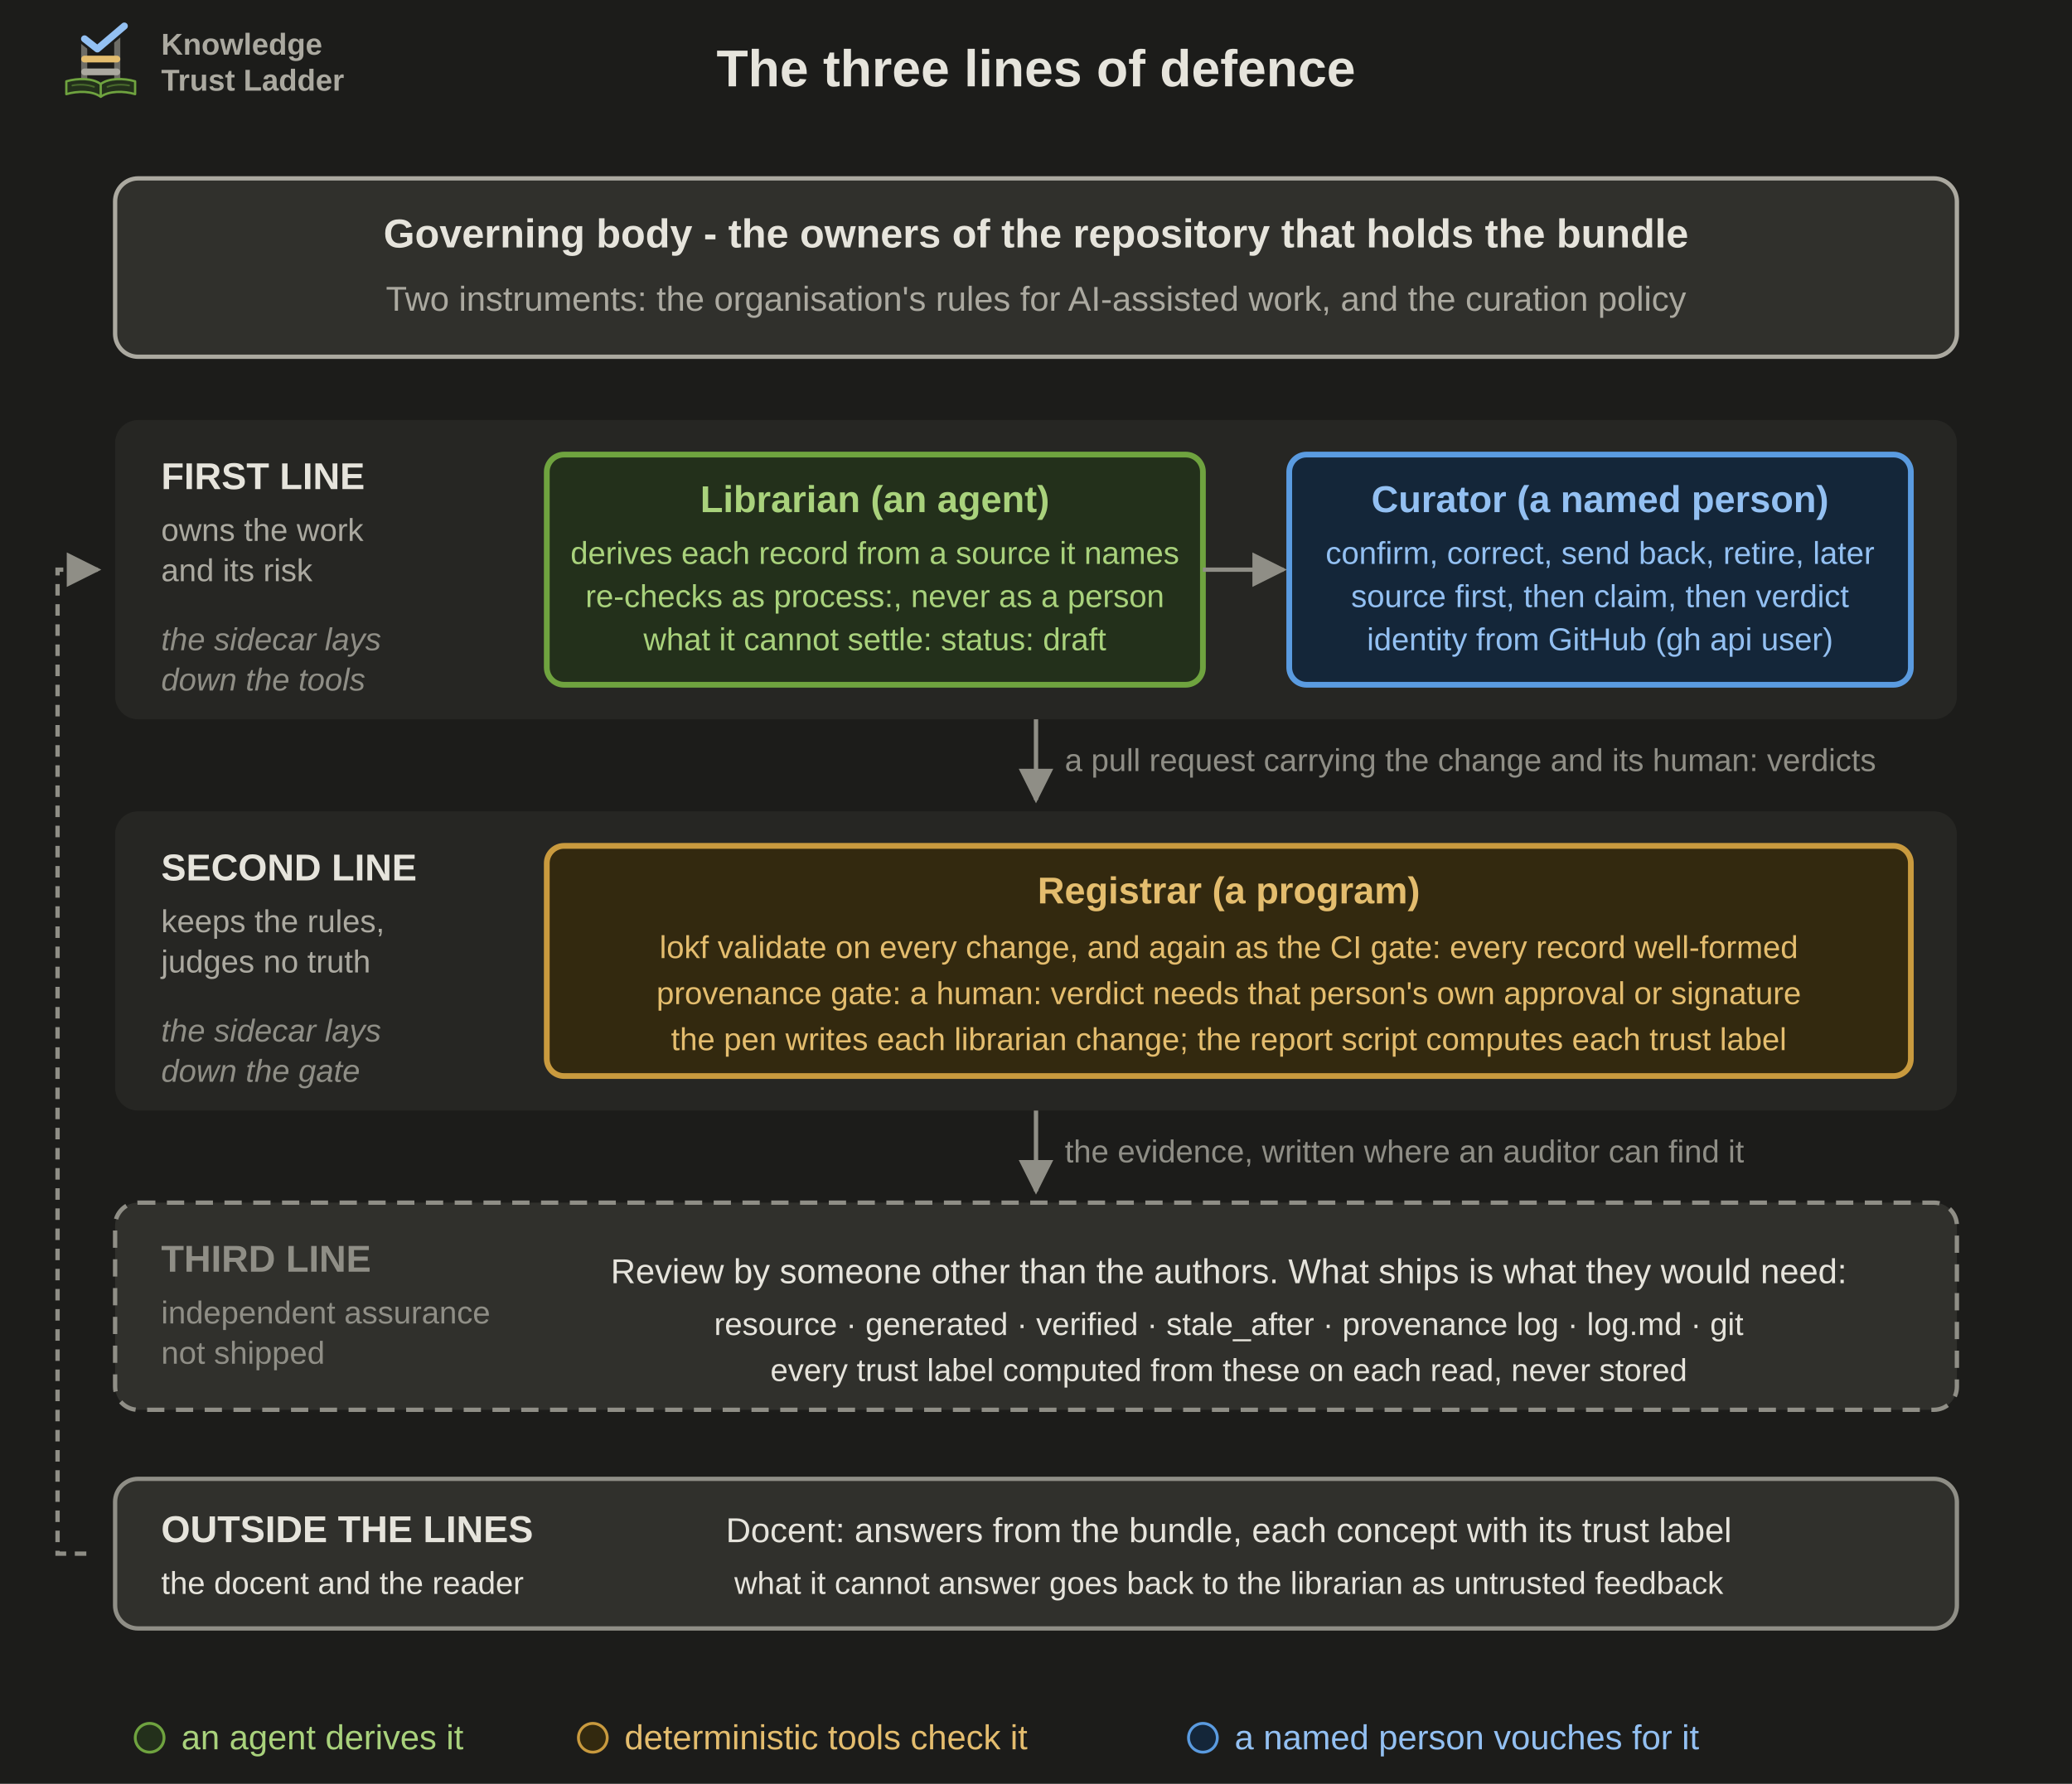
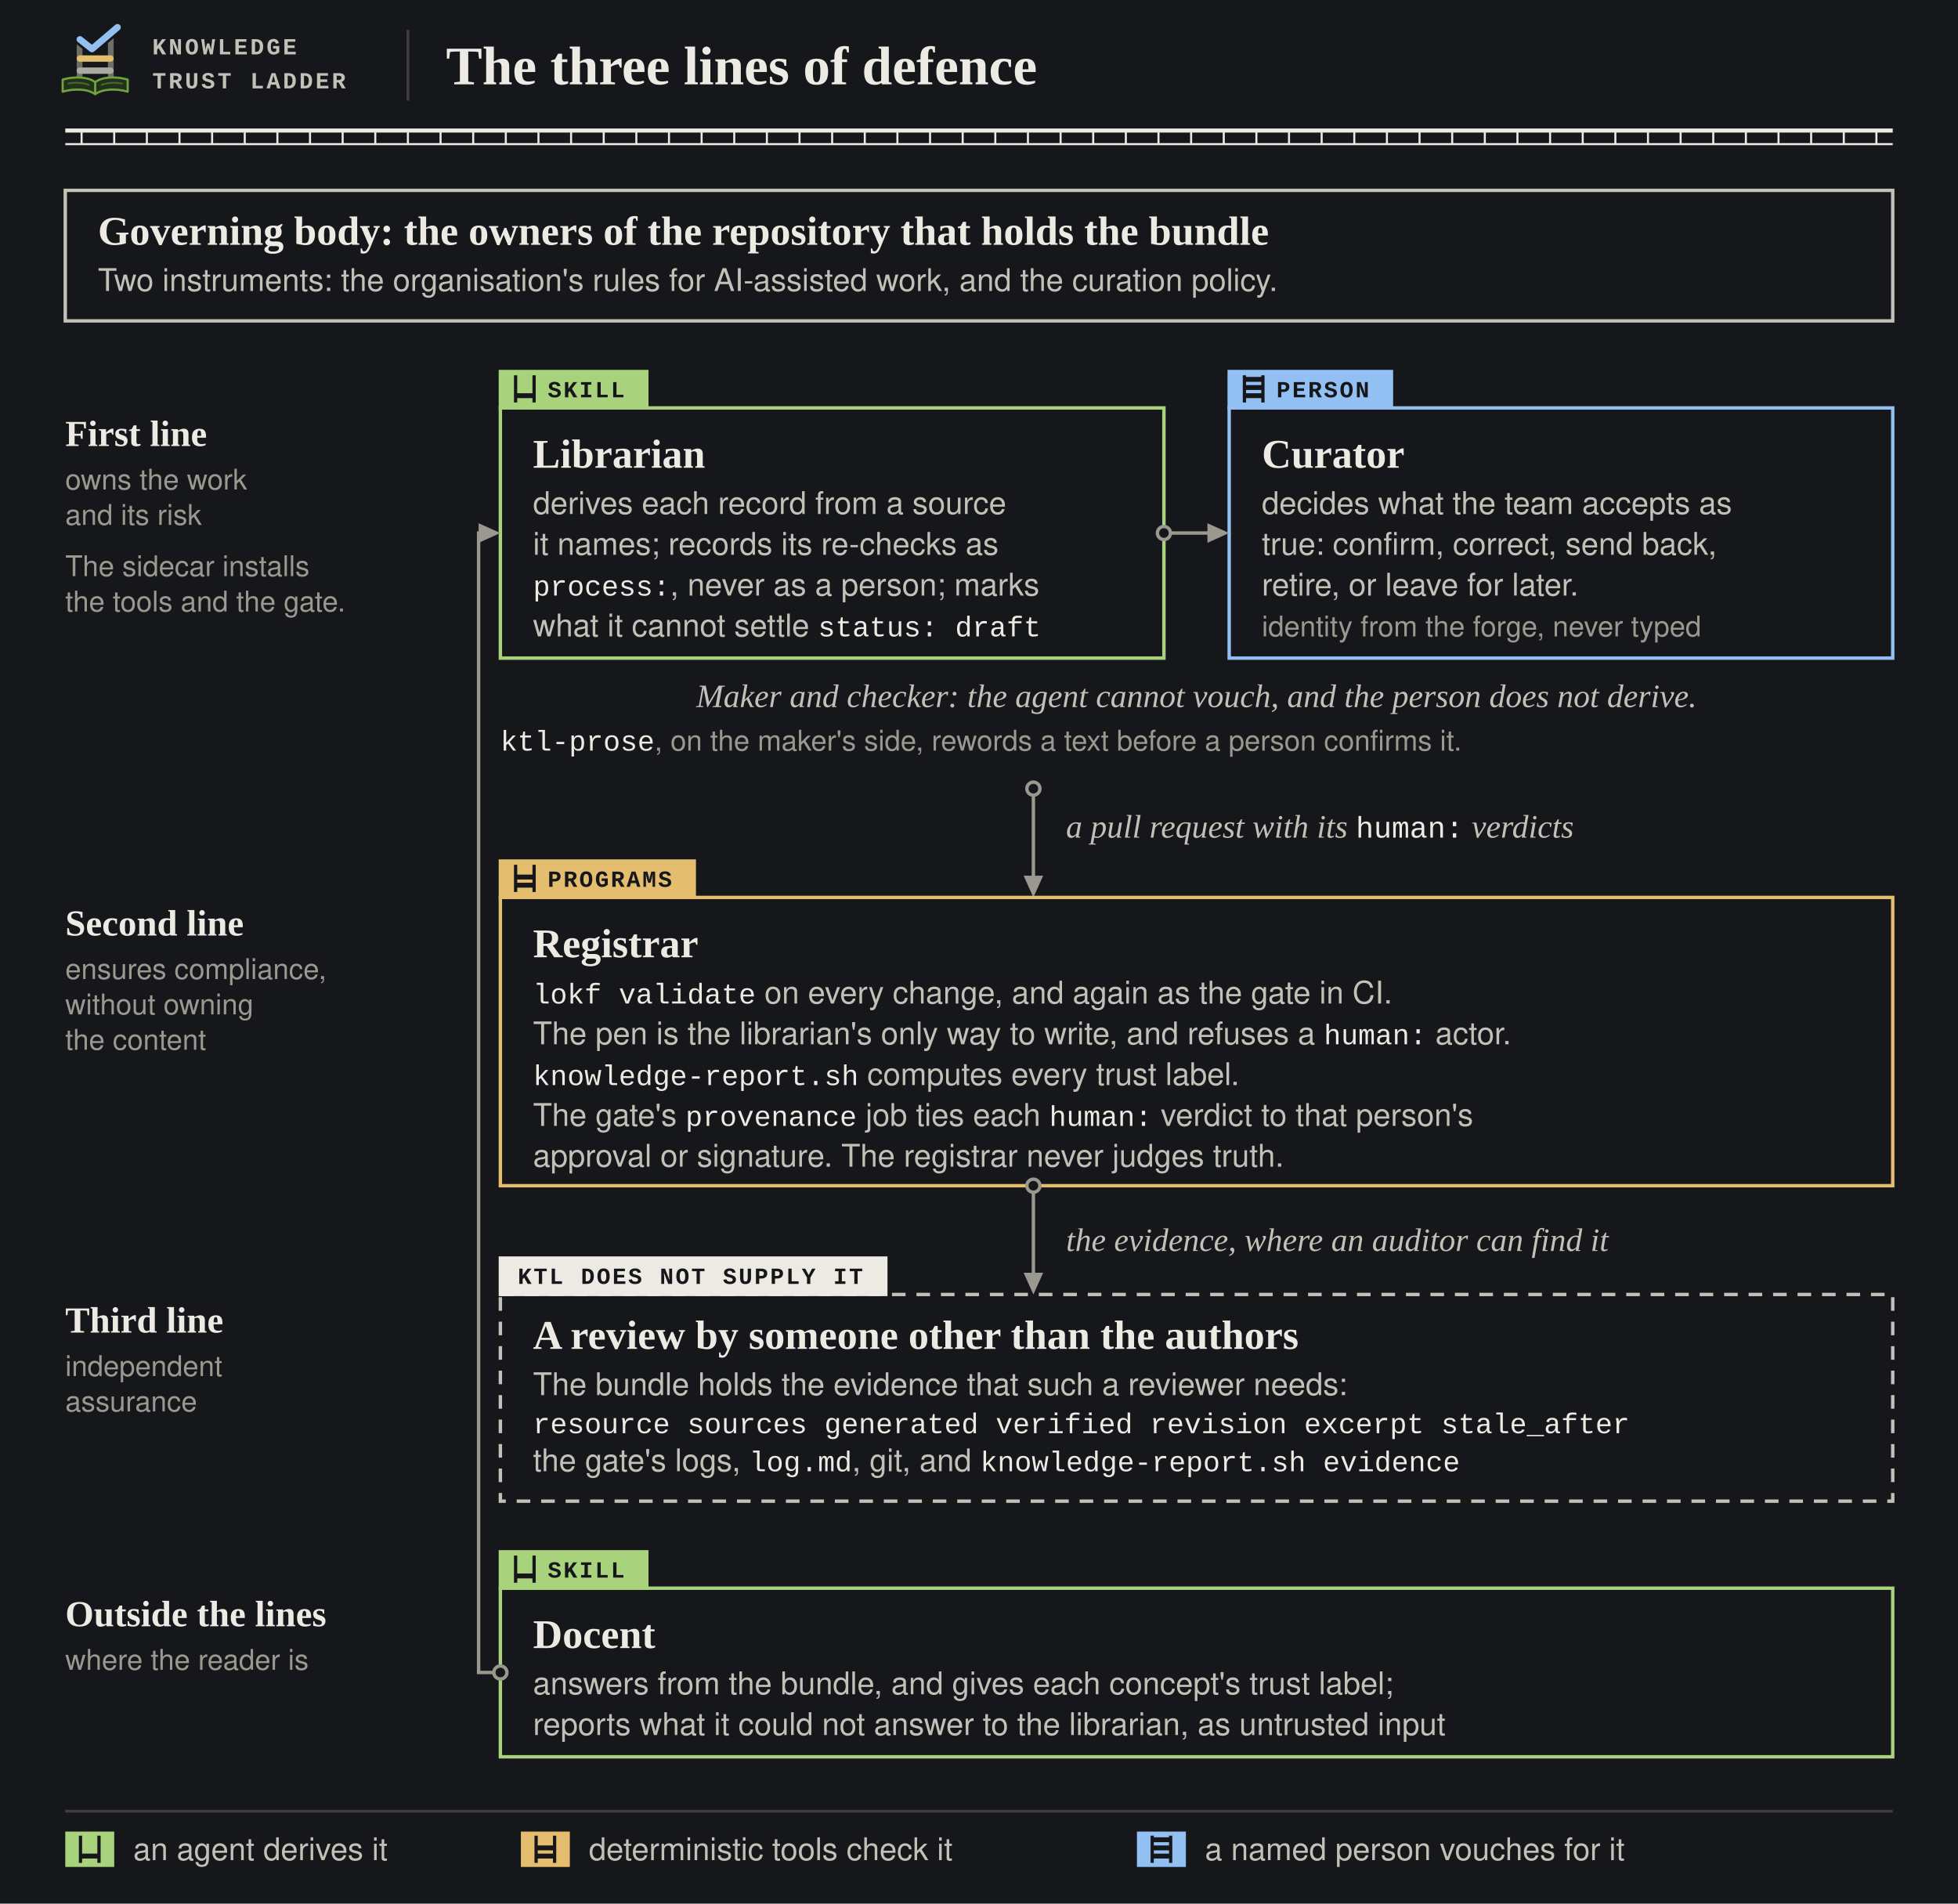
- <svg xmlns="http://www.w3.org/2000/svg" width="720" height="620" viewBox="0 0 720 620" role="img" aria-labelledby="t d">
-   <defs>
-     <marker id="arrow" viewBox="0 0 10 10" refX="9" refY="5" markerWidth="8" markerHeight="8" orient="auto-start-reverse">
-       <path d="M 0 0 L 10 5 L 0 10 z" fill="#8F8E86" />
-     </marker>
-   </defs>
-   <rect width="720" height="620" fill="#1C1C1A" />
-   <g transform="translate(20,6) scale(0.46875)">
+ <svg xmlns="http://www.w3.org/2000/svg" width="720" height="700" viewBox="0 0 720 700" role="img" aria-labelledby="t d" font-family="'Atkinson Hyperlegible Next', 'Segoe UI', 'Helvetica Neue', Helvetica, Arial, sans-serif">
+   <rect width="720" height="700" fill="#16171A" />
+   <g transform="translate(20,7) scale(0.46875)">
    <rect x="17.5" y="12" width="4.5" height="38" rx="2.25" fill="#6E6D66" />
    <rect x="42" y="12" width="4.5" height="38" rx="2.25" fill="#6E6D66" />
    <rect x="17.5" y="38" width="29" height="5" rx="2.5" fill="#ABA9A0" />
    <rect x="17.5" y="28.5" width="29" height="5" rx="2.5" fill="#E4BD6E" />
-     <path d="M20 16 L29.5 23.5 L49.5 6.5" fill="none" stroke="#1C1C1A" stroke-width="9" stroke-linecap="round" stroke-linejoin="round" />
+     <path d="M20 16 L29.5 23.5 L49.5 6.5" fill="none" stroke="#16171A" stroke-width="9" stroke-linecap="round" stroke-linejoin="round" />
    <path d="M20 16 L29.5 23.5 L49.5 6.5" fill="none" stroke="#93C0F2" stroke-width="5.2" stroke-linecap="round" stroke-linejoin="round" />
    <path d="M32 49.5 C26 45 15 45 6.5 47.5 v9.5 C15 54.5 26 54.5 32 59 C38 54.5 49 54.5 57.5 57 v-9.5 C49 45 38 45 32 49.5 z" fill="#23301B" stroke="#6FA33F" stroke-width="1.7" stroke-linejoin="round" />
    <line x1="32" y1="49.5" x2="32" y2="59" stroke="#6FA33F" stroke-width="1.7" />
    <path d="M11 50.6 C16 49.6 22 49.8 27 51.6 M37 51.6 C42 49.8 48 49.6 53 50.6" fill="none" stroke="#6FA33F" stroke-opacity=".5" stroke-width="1.3" stroke-linecap="round" />
  </g>
-   <text x="56" y="19" font-family="Arial, sans-serif" font-size="10.5" font-weight="700" fill="#ABA9A0">Knowledge</text>
-   <text x="56" y="31.5" font-family="Arial, sans-serif" font-size="10.5" font-weight="700" fill="#ABA9A0">Trust Ladder</text>
-   <text x="360" y="30" text-anchor="middle" font-family="Arial, sans-serif" font-size="18" font-weight="700" fill="#E6E4DC">The three lines of defence</text>
-   <g transform="translate(0,46)">
-     <rect x="40" y="16" width="640" height="62" rx="8" fill="#30302C" stroke="#ABA9A0" stroke-width="1.5" />
-     <text x="360" y="40" text-anchor="middle" font-family="Arial, sans-serif" font-size="14" font-weight="bold" fill="#E6E4DC">Governing body - the owners of the repository that holds the bundle</text>
-     <text x="360" y="62" text-anchor="middle" font-family="Arial, sans-serif" font-size="12" fill="#ABA9A0">Two instruments: the organisation's rules for AI-assisted work, and the curation policy</text>
-     <rect x="40" y="100" width="640" height="104" rx="8" fill="#262623" />
-     <text x="56" y="124" font-family="Arial, sans-serif" font-size="13" font-weight="bold" fill="#E6E4DC">FIRST LINE</text>
-     <text x="56" y="142" font-family="Arial, sans-serif" font-size="11" fill="#ABA9A0">owns the work</text>
-     <text x="56" y="156" font-family="Arial, sans-serif" font-size="11" fill="#ABA9A0">and its risk</text>
-     <text x="56" y="180" font-family="Arial, sans-serif" font-size="11" font-style="italic" fill="#8F8E86">the sidecar lays</text>
-     <text x="56" y="194" font-family="Arial, sans-serif" font-size="11" font-style="italic" fill="#8F8E86">down the tools</text>
-     <rect x="190" y="112" width="228" height="80" rx="6" fill="#23301B" stroke="#6FA33F" stroke-width="2" />
-     <text x="304" y="132" text-anchor="middle" font-family="Arial, sans-serif" font-size="13" font-weight="bold" fill="#A9D27C">Librarian (an agent)</text>
-     <text x="304" y="150" text-anchor="middle" font-family="Arial, sans-serif" font-size="11" fill="#A9D27C">derives each record from a source it names</text>
-     <text x="304" y="165" text-anchor="middle" font-family="Arial, sans-serif" font-size="11" fill="#A9D27C">re-checks as process:, never as a person</text>
-     <text x="304" y="180" text-anchor="middle" font-family="Arial, sans-serif" font-size="11" fill="#A9D27C">what it cannot settle: status: draft</text>
-     <line x1="418" y1="152" x2="446" y2="152" stroke="#8F8E86" stroke-width="1.5" marker-end="url(#arrow)" />
-     <rect x="448" y="112" width="216" height="80" rx="6" fill="#142639" stroke="#5A9BE0" stroke-width="2" />
-     <text x="556" y="132" text-anchor="middle" font-family="Arial, sans-serif" font-size="13" font-weight="bold" fill="#93C0F2">Curator (a named person)</text>
-     <text x="556" y="150" text-anchor="middle" font-family="Arial, sans-serif" font-size="11" fill="#93C0F2">confirm, correct, send back, retire, later</text>
-     <text x="556" y="165" text-anchor="middle" font-family="Arial, sans-serif" font-size="11" fill="#93C0F2">source first, then claim, then verdict</text>
-     <text x="556" y="180" text-anchor="middle" font-family="Arial, sans-serif" font-size="11" fill="#93C0F2">identity from GitHub (gh api user)</text>
-     <line x1="360" y1="204" x2="360" y2="232" stroke="#8F8E86" stroke-width="1.5" marker-end="url(#arrow)" />
-     <text x="370" y="222" font-family="Arial, sans-serif" font-size="11" fill="#8F8E86">a pull request carrying the change and its human: verdicts</text>
-     <rect x="40" y="236" width="640" height="104" rx="8" fill="#262623" />
-     <text x="56" y="260" font-family="Arial, sans-serif" font-size="13" font-weight="bold" fill="#E6E4DC">SECOND LINE</text>
-     <text x="56" y="278" font-family="Arial, sans-serif" font-size="11" fill="#ABA9A0">keeps the rules,</text>
-     <text x="56" y="292" font-family="Arial, sans-serif" font-size="11" fill="#ABA9A0">judges no truth</text>
-     <text x="56" y="316" font-family="Arial, sans-serif" font-size="11" font-style="italic" fill="#8F8E86">the sidecar lays</text>
-     <text x="56" y="330" font-family="Arial, sans-serif" font-size="11" font-style="italic" fill="#8F8E86">down the gate</text>
-     <rect x="190" y="248" width="474" height="80" rx="6" fill="#33290F" stroke="#C99A3E" stroke-width="2" />
-     <text x="427" y="268" text-anchor="middle" font-family="Arial, sans-serif" font-size="13" font-weight="bold" fill="#E4BD6E">Registrar (a program)</text>
-     <text x="427" y="287" text-anchor="middle" font-family="Arial, sans-serif" font-size="11" fill="#E4BD6E">lokf validate on every change, and again as the CI gate: every record well-formed</text>
-     <text x="427" y="303" text-anchor="middle" font-family="Arial, sans-serif" font-size="11" fill="#E4BD6E">provenance gate: a human: verdict needs that person's own approval or signature</text>
-     <text x="427" y="319" text-anchor="middle" font-family="Arial, sans-serif" font-size="11" fill="#E4BD6E">the pen writes each librarian change; the report script computes each trust label</text>
-     <line x1="360" y1="340" x2="360" y2="368" stroke="#8F8E86" stroke-width="1.5" marker-end="url(#arrow)" />
-     <text x="370" y="358" font-family="Arial, sans-serif" font-size="11" fill="#8F8E86">the evidence, written where an auditor can find it</text>
-     <rect x="40" y="372" width="640" height="72" rx="8" fill="#30302C" stroke="#8F8E86" stroke-width="1.5" stroke-dasharray="6 4" />
-     <text x="56" y="396" font-family="Arial, sans-serif" font-size="13" font-weight="bold" fill="#8F8E86">THIRD LINE</text>
-     <text x="56" y="414" font-family="Arial, sans-serif" font-size="11" fill="#8F8E86">independent assurance</text>
-     <text x="56" y="428" font-family="Arial, sans-serif" font-size="11" fill="#8F8E86">not shipped</text>
-     <text x="427" y="400" text-anchor="middle" font-family="Arial, sans-serif" font-size="12" fill="#E6E4DC">Review by someone other than the authors. What ships is what they would need:</text>
-     <text x="427" y="418" text-anchor="middle" font-family="Arial, sans-serif" font-size="11" fill="#E6E4DC">resource · generated · verified · stale_after · provenance log · log.md · git</text>
-     <text x="427" y="434" text-anchor="middle" font-family="Arial, sans-serif" font-size="11" fill="#E6E4DC">every trust label computed from these on each read, never stored</text>
-     <rect x="40" y="468" width="640" height="52" rx="8" fill="#30302C" stroke="#8F8E86" stroke-width="1.5" />
-     <text x="56" y="490" font-family="Arial, sans-serif" font-size="13" font-weight="bold" fill="#E6E4DC">OUTSIDE THE LINES</text>
-     <text x="56" y="508" font-family="Arial, sans-serif" font-size="11" fill="#E6E4DC">the docent and the reader</text>
-     <text x="427" y="490" text-anchor="middle" font-family="Arial, sans-serif" font-size="12" fill="#E6E4DC">Docent: answers from the bundle, each concept with its trust label</text>
-     <text x="427" y="508" text-anchor="middle" font-family="Arial, sans-serif" font-size="11" fill="#E6E4DC">what it cannot answer goes back to the librarian as untrusted feedback</text>
-     <path d="M 30 494 L 20 494 L 20 152 L 34 152" fill="none" stroke="#8F8E86" stroke-width="1.5" stroke-dasharray="4 3" marker-end="url(#arrow)" />
-   </g>
-   <circle cx="52" cy="604" r="5" fill="#23301B" stroke="#6FA33F" stroke-width="1" />
-   <text x="63" y="608" font-family="Arial, sans-serif" font-size="12" fill="#A9D27C">an agent derives it</text>
-   <circle cx="206" cy="604" r="5" fill="#33290F" stroke="#C99A3E" stroke-width="1" />
-   <text x="217" y="608" font-family="Arial, sans-serif" font-size="12" fill="#E4BD6E">deterministic tools check it</text>
-   <circle cx="418" cy="604" r="5" fill="#142639" stroke="#5A9BE0" stroke-width="1" />
-   <text x="429" y="608" font-family="Arial, sans-serif" font-size="12" fill="#93C0F2">a named person vouches for it</text>
+   <text x="56" y="20" font-family="ui-monospace, 'SF Mono', Menlo, Consolas, 'Liberation Mono', monospace" font-size="8.5" font-weight="700" letter-spacing="0.9" fill="#C2C0B7">KNOWLEDGE</text>
+   <text x="56" y="32.5" font-family="ui-monospace, 'SF Mono', Menlo, Consolas, 'Liberation Mono', monospace" font-size="8.5" font-weight="700" letter-spacing="0.9" fill="#C2C0B7">TRUST LADDER</text>
+   <line x1="150" y1="11" x2="150" y2="37" stroke="#3F3F3B" stroke-width="1" />
+   <text x="164" y="31" font-family="'Source Serif 4', Georgia, 'Times New Roman', serif" font-size="20" font-weight="700" fill="#ECEAE3">The three lines of defence</text>
+   <line x1="24" y1="48" x2="696" y2="48" stroke="#ECEAE3" stroke-width="1.5" />
+   <line x1="24" y1="53" x2="696" y2="53" stroke="#ECEAE3" stroke-width="0.75" />
+   <path d="M30 48 v5 M42 48 v5 M54 48 v5 M66 48 v5 M78 48 v5 M90 48 v5 M102 48 v5 M114 48 v5 M126 48 v5 M138 48 v5 M150 48 v5 M162 48 v5 M174 48 v5 M186 48 v5 M198 48 v5 M210 48 v5 M222 48 v5 M234 48 v5 M246 48 v5 M258 48 v5 M270 48 v5 M282 48 v5 M294 48 v5 M306 48 v5 M318 48 v5 M330 48 v5 M342 48 v5 M354 48 v5 M366 48 v5 M378 48 v5 M390 48 v5 M402 48 v5 M414 48 v5 M426 48 v5 M438 48 v5 M450 48 v5 M462 48 v5 M474 48 v5 M486 48 v5 M498 48 v5 M510 48 v5 M522 48 v5 M534 48 v5 M546 48 v5 M558 48 v5 M570 48 v5 M582 48 v5 M594 48 v5 M606 48 v5 M618 48 v5 M630 48 v5 M642 48 v5 M654 48 v5 M666 48 v5 M678 48 v5 M690 48 v5" stroke="#ECEAE3" stroke-width="0.75" fill="none" />
+   <rect x="24" y="70" width="672" height="48" fill="#16171A" stroke="#C2C0B7" stroke-width="1.25" />
+   <text x="36" y="90" font-family="'Source Serif 4', Georgia, 'Times New Roman', serif" font-size="15" font-weight="700" fill="#ECEAE3">Governing body: the owners of the repository that holds the bundle</text>
+   <text x="36" y="107" font-size="11.5" fill="#C2C0B7">Two instruments: the organisation's rules for AI-assisted work, and the curation policy.</text>
+   <text x="24" y="164" font-family="'Source Serif 4', Georgia, 'Times New Roman', serif" font-size="13.5" font-weight="700" fill="#ECEAE3">First line</text>
+   <text x="24" y="180" font-size="10.5" fill="#9A988F">owns the work</text>
+   <text x="24" y="193" font-size="10.5" fill="#9A988F">and its risk</text>
+   <text x="24" y="211.85" font-size="10.5" fill="#9A988F">The sidecar installs</text>
+   <text x="24" y="224.85" font-size="10.5" fill="#9A988F">the tools and the gate.</text>
+   <rect x="184" y="150" width="244" height="92" fill="#16171A" stroke="#A9D27C" stroke-width="1.25" />
+   <rect x="183.38" y="136" width="55.09" height="14.6" fill="#A9D27C" />
+   <path d="M189.6 138 v10 M196.4 138 v10" stroke="#16171A" stroke-width="1.2" fill="none" />
+   <rect x="189.6" y="144.6" width="6.8" height="1.8" fill="#16171A" />
+   <text x="201.4" y="146.1" font-family="ui-monospace, 'SF Mono', Menlo, Consolas, 'Liberation Mono', monospace" font-size="8.5" font-weight="700" letter-spacing="0.7" fill="#16171A">SKILL</text>
+   <text x="196" y="172" font-family="'Source Serif 4', Georgia, 'Times New Roman', serif" font-size="15" font-weight="700" fill="#ECEAE3">Librarian</text>
+   <text x="196" y="189" font-size="11.5" fill="#C2C0B7">derives each record from a source</text>
+   <text x="196" y="204" font-size="11.5" fill="#C2C0B7">it names; records its re-checks as</text>
+   <text x="196" y="219" font-size="11.5" fill="#C2C0B7">
+     <tspan font-family="ui-monospace, 'SF Mono', Menlo, Consolas, 'Liberation Mono', monospace" font-size="10.5" font-weight="400" font-style="normal" fill="#ECEAE3">process:</tspan>, never as a person; marks</text>
+   <text x="196" y="234" font-size="11.5" fill="#C2C0B7">what it cannot settle <tspan font-family="ui-monospace, 'SF Mono', Menlo, Consolas, 'Liberation Mono', monospace" font-size="10.5" font-weight="400" font-style="normal" fill="#ECEAE3">status: draft</tspan>
+   </text>
+   <rect x="452" y="150" width="244" height="92" fill="#16171A" stroke="#93C0F2" stroke-width="1.25" />
+   <rect x="451.38" y="136" width="60.9" height="14.6" fill="#93C0F2" />
+   <path d="M457.6 138 v10 M464.4 138 v10" stroke="#16171A" stroke-width="1.2" fill="none" />
+   <rect x="457.6" y="144.6" width="6.8" height="1.8" fill="#16171A" />
+   <rect x="457.6" y="141.6" width="6.8" height="1.8" fill="#16171A" />
+   <rect x="457.6" y="138.6" width="6.8" height="1.8" fill="#16171A" />
+   <text x="469.4" y="146.1" font-family="ui-monospace, 'SF Mono', Menlo, Consolas, 'Liberation Mono', monospace" font-size="8.5" font-weight="700" letter-spacing="0.7" fill="#16171A">PERSON</text>
+   <text x="464" y="172" font-family="'Source Serif 4', Georgia, 'Times New Roman', serif" font-size="15" font-weight="700" fill="#ECEAE3">Curator</text>
+   <text x="464" y="189" font-size="11.5" fill="#C2C0B7">decides what the team accepts as</text>
+   <text x="464" y="204" font-size="11.5" fill="#C2C0B7">true: confirm, correct, send back,</text>
+   <text x="464" y="219" font-size="11.5" fill="#C2C0B7">retire, or leave for later.</text>
+   <text x="464" y="234" font-size="10.5" fill="#9A988F">identity from the forge, never typed</text>
+   <path d="M428 196 L447 196" fill="none" stroke="#9A988F" stroke-width="1.25" />
+   <path d="M452 196 L444 199.6 L444 192.4 Z" fill="#9A988F" />
+   <circle cx="428" cy="196" r="2.4" fill="#16171A" stroke="#9A988F" stroke-width="1.25" />
+   <text x="440" y="260" text-anchor="middle" font-family="'Source Serif 4', Georgia, 'Times New Roman', serif" font-size="12" font-style="italic" fill="#C2C0B7">Maker and checker: the agent cannot vouch, and the person does not derive.</text>
+   <text x="184" y="276" font-size="10.5" fill="#9A988F">
+     <tspan font-family="ui-monospace, 'SF Mono', Menlo, Consolas, 'Liberation Mono', monospace" font-size="10.5" font-weight="400" font-style="normal" fill="#ECEAE3">ktl-prose</tspan>, on the maker's side, rewords a text before a person confirms it.</text>
+   <path d="M380 290 L380 325" fill="none" stroke="#9A988F" stroke-width="1.25" />
+   <path d="M380 330 L376.4 322 L383.6 322 Z" fill="#9A988F" />
+   <circle cx="380" cy="290" r="2.4" fill="#16171A" stroke="#9A988F" stroke-width="1.25" />
+   <text x="392" y="308" font-family="'Source Serif 4', Georgia, 'Times New Roman', serif" font-size="12" font-style="italic" fill="#C2C0B7">a pull request with its <tspan font-family="ui-monospace, 'SF Mono', Menlo, Consolas, 'Liberation Mono', monospace" font-size="11" font-weight="400" font-style="normal" fill="#ECEAE3">human:</tspan> verdicts</text>
+   <text x="24" y="344" font-family="'Source Serif 4', Georgia, 'Times New Roman', serif" font-size="13.5" font-weight="700" fill="#ECEAE3">Second line</text>
+   <text x="24" y="360" font-size="10.5" fill="#9A988F">ensures compliance,</text>
+   <text x="24" y="373" font-size="10.5" fill="#9A988F">without owning</text>
+   <text x="24" y="386" font-size="10.5" fill="#9A988F">the content</text>
+   <rect x="184" y="330" width="512" height="106" fill="#16171A" stroke="#E4BD6E" stroke-width="1.25" />
+   <rect x="183.38" y="316" width="72.54" height="14.6" fill="#E4BD6E" />
+   <path d="M189.6 318 v10 M196.4 318 v10" stroke="#16171A" stroke-width="1.2" fill="none" />
+   <rect x="189.6" y="324.6" width="6.8" height="1.8" fill="#16171A" />
+   <rect x="189.6" y="321.6" width="6.8" height="1.8" fill="#16171A" />
+   <text x="201.4" y="326.1" font-family="ui-monospace, 'SF Mono', Menlo, Consolas, 'Liberation Mono', monospace" font-size="8.5" font-weight="700" letter-spacing="0.7" fill="#16171A">PROGRAMS</text>
+   <text x="196" y="352" font-family="'Source Serif 4', Georgia, 'Times New Roman', serif" font-size="15" font-weight="700" fill="#ECEAE3">Registrar</text>
+   <text x="196" y="369" font-size="11.5" fill="#C2C0B7">
+     <tspan font-family="ui-monospace, 'SF Mono', Menlo, Consolas, 'Liberation Mono', monospace" font-size="10.5" font-weight="400" font-style="normal" fill="#ECEAE3">lokf validate</tspan> on every change, and again as the gate in CI.</text>
+   <text x="196" y="384" font-size="11.5" fill="#C2C0B7">The pen is the librarian's only way to write, and refuses a <tspan font-family="ui-monospace, 'SF Mono', Menlo, Consolas, 'Liberation Mono', monospace" font-size="10.5" font-weight="400" font-style="normal" fill="#ECEAE3">human:</tspan> actor.</text>
+   <text x="196" y="399" font-size="11.5" fill="#C2C0B7">
+     <tspan font-family="ui-monospace, 'SF Mono', Menlo, Consolas, 'Liberation Mono', monospace" font-size="10.5" font-weight="400" font-style="normal" fill="#ECEAE3">knowledge-report.sh</tspan> computes every trust label.</text>
+   <text x="196" y="414" font-size="11.5" fill="#C2C0B7">The gate's <tspan font-family="ui-monospace, 'SF Mono', Menlo, Consolas, 'Liberation Mono', monospace" font-size="10.5" font-weight="400" font-style="normal" fill="#ECEAE3">provenance</tspan> job ties each <tspan font-family="ui-monospace, 'SF Mono', Menlo, Consolas, 'Liberation Mono', monospace" font-size="10.5" font-weight="400" font-style="normal" fill="#ECEAE3">human:</tspan> verdict to that person's</text>
+   <text x="196" y="429" font-size="11.5" fill="#C2C0B7">approval or signature. The registrar never judges truth.</text>
+   <path d="M380 436 L380 471" fill="none" stroke="#9A988F" stroke-width="1.25" />
+   <path d="M380 476 L376.4 468 L383.6 468 Z" fill="#9A988F" />
+   <circle cx="380" cy="436" r="2.4" fill="#16171A" stroke="#9A988F" stroke-width="1.25" />
+   <text x="392" y="460" font-family="'Source Serif 4', Georgia, 'Times New Roman', serif" font-size="12" font-style="italic" fill="#C2C0B7">the evidence, where an auditor can find it</text>
+   <text x="24" y="490" font-family="'Source Serif 4', Georgia, 'Times New Roman', serif" font-size="13.5" font-weight="700" fill="#ECEAE3">Third line</text>
+   <text x="24" y="506" font-size="10.5" fill="#9A988F">independent</text>
+   <text x="24" y="519" font-size="10.5" fill="#9A988F">assurance</text>
+   <rect x="184" y="476" width="512" height="76" fill="#16171A" stroke="#C2C0B7" stroke-width="1.25" stroke-dasharray="5 4" />
+   <rect x="183.38" y="462" width="142.97" height="14.6" fill="#ECEAE3" />
+   <text x="190.4" y="472.1" font-family="ui-monospace, 'SF Mono', Menlo, Consolas, 'Liberation Mono', monospace" font-size="8.5" font-weight="700" letter-spacing="0.7" fill="#16171A">KTL DOES NOT SUPPLY IT</text>
+   <text x="196" y="496" font-family="'Source Serif 4', Georgia, 'Times New Roman', serif" font-size="15" font-weight="700" fill="#ECEAE3">A review by someone other than the authors</text>
+   <text x="196" y="513" font-size="11.5" fill="#C2C0B7">The bundle holds the evidence that such a reviewer needs:</text>
+   <text x="196" y="527" font-size="11.5" fill="#C2C0B7">
+     <tspan font-family="ui-monospace, 'SF Mono', Menlo, Consolas, 'Liberation Mono', monospace" font-size="10.5" font-weight="400" font-style="normal" fill="#ECEAE3">resource sources generated verified revision excerpt stale_after</tspan>
+   </text>
+   <text x="196" y="541" font-size="11.5" fill="#C2C0B7">the gate's logs, <tspan font-family="ui-monospace, 'SF Mono', Menlo, Consolas, 'Liberation Mono', monospace" font-size="10.5" font-weight="400" font-style="normal" fill="#ECEAE3">log.md</tspan>, git, and <tspan font-family="ui-monospace, 'SF Mono', Menlo, Consolas, 'Liberation Mono', monospace" font-size="10.5" font-weight="400" font-style="normal" fill="#ECEAE3">knowledge-report.sh evidence</tspan>
+   </text>
+   <text x="24" y="598" font-family="'Source Serif 4', Georgia, 'Times New Roman', serif" font-size="13.5" font-weight="700" fill="#ECEAE3">Outside the lines</text>
+   <text x="24" y="614" font-size="10.5" fill="#9A988F">where the reader is</text>
+   <rect x="184" y="584" width="512" height="62" fill="#16171A" stroke="#A9D27C" stroke-width="1.25" />
+   <rect x="183.38" y="570" width="55.09" height="14.6" fill="#A9D27C" />
+   <path d="M189.6 572 v10 M196.4 572 v10" stroke="#16171A" stroke-width="1.2" fill="none" />
+   <rect x="189.6" y="578.6" width="6.8" height="1.8" fill="#16171A" />
+   <text x="201.4" y="580.1" font-family="ui-monospace, 'SF Mono', Menlo, Consolas, 'Liberation Mono', monospace" font-size="8.5" font-weight="700" letter-spacing="0.7" fill="#16171A">SKILL</text>
+   <text x="196" y="606" font-family="'Source Serif 4', Georgia, 'Times New Roman', serif" font-size="15" font-weight="700" fill="#ECEAE3">Docent</text>
+   <text x="196" y="623" font-size="11.5" fill="#C2C0B7">answers from the bundle, and gives each concept's trust label;</text>
+   <text x="196" y="638" font-size="11.5" fill="#C2C0B7">reports what it could not answer to the librarian, as untrusted input</text>
+   <path d="M184 615 L176 615 L176 196 L179 196" fill="none" stroke="#9A988F" stroke-width="1.25" />
+   <path d="M184 196 L176 199.6 L176 192.4 Z" fill="#9A988F" />
+   <circle cx="184" cy="615" r="2.4" fill="#16171A" stroke="#9A988F" stroke-width="1.25" />
+   <line x1="24" y1="666" x2="696" y2="666" stroke="#3F3F3B" stroke-width="1" />
+   <rect x="24" y="673.5" width="18" height="13" fill="#A9D27C" />
+   <path d="M29.6 675 v10 M36.4 675 v10" stroke="#16171A" stroke-width="1.2" fill="none" />
+   <rect x="29.6" y="681.6" width="6.8" height="1.8" fill="#16171A" />
+   <text x="49" y="684" font-size="11.5" fill="#C2C0B7">an agent derives it</text>
+   <rect x="191.54" y="673.5" width="18" height="13" fill="#E4BD6E" />
+   <path d="M197.14 675 v10 M203.94 675 v10" stroke="#16171A" stroke-width="1.2" fill="none" />
+   <rect x="197.14" y="681.6" width="6.8" height="1.8" fill="#16171A" />
+   <rect x="197.14" y="678.6" width="6.8" height="1.8" fill="#16171A" />
+   <text x="216.54" y="684" font-size="11.5" fill="#C2C0B7">deterministic tools check it</text>
+   <rect x="418.08" y="673.5" width="18" height="13" fill="#93C0F2" />
+   <path d="M423.69 675 v10 M430.48 675 v10" stroke="#16171A" stroke-width="1.2" fill="none" />
+   <rect x="423.69" y="681.6" width="6.8" height="1.8" fill="#16171A" />
+   <rect x="423.69" y="678.6" width="6.8" height="1.8" fill="#16171A" />
+   <rect x="423.69" y="675.6" width="6.8" height="1.8" fill="#16171A" />
+   <text x="443.08" y="684" font-size="11.5" fill="#C2C0B7">a named person vouches for it</text>
</svg>
